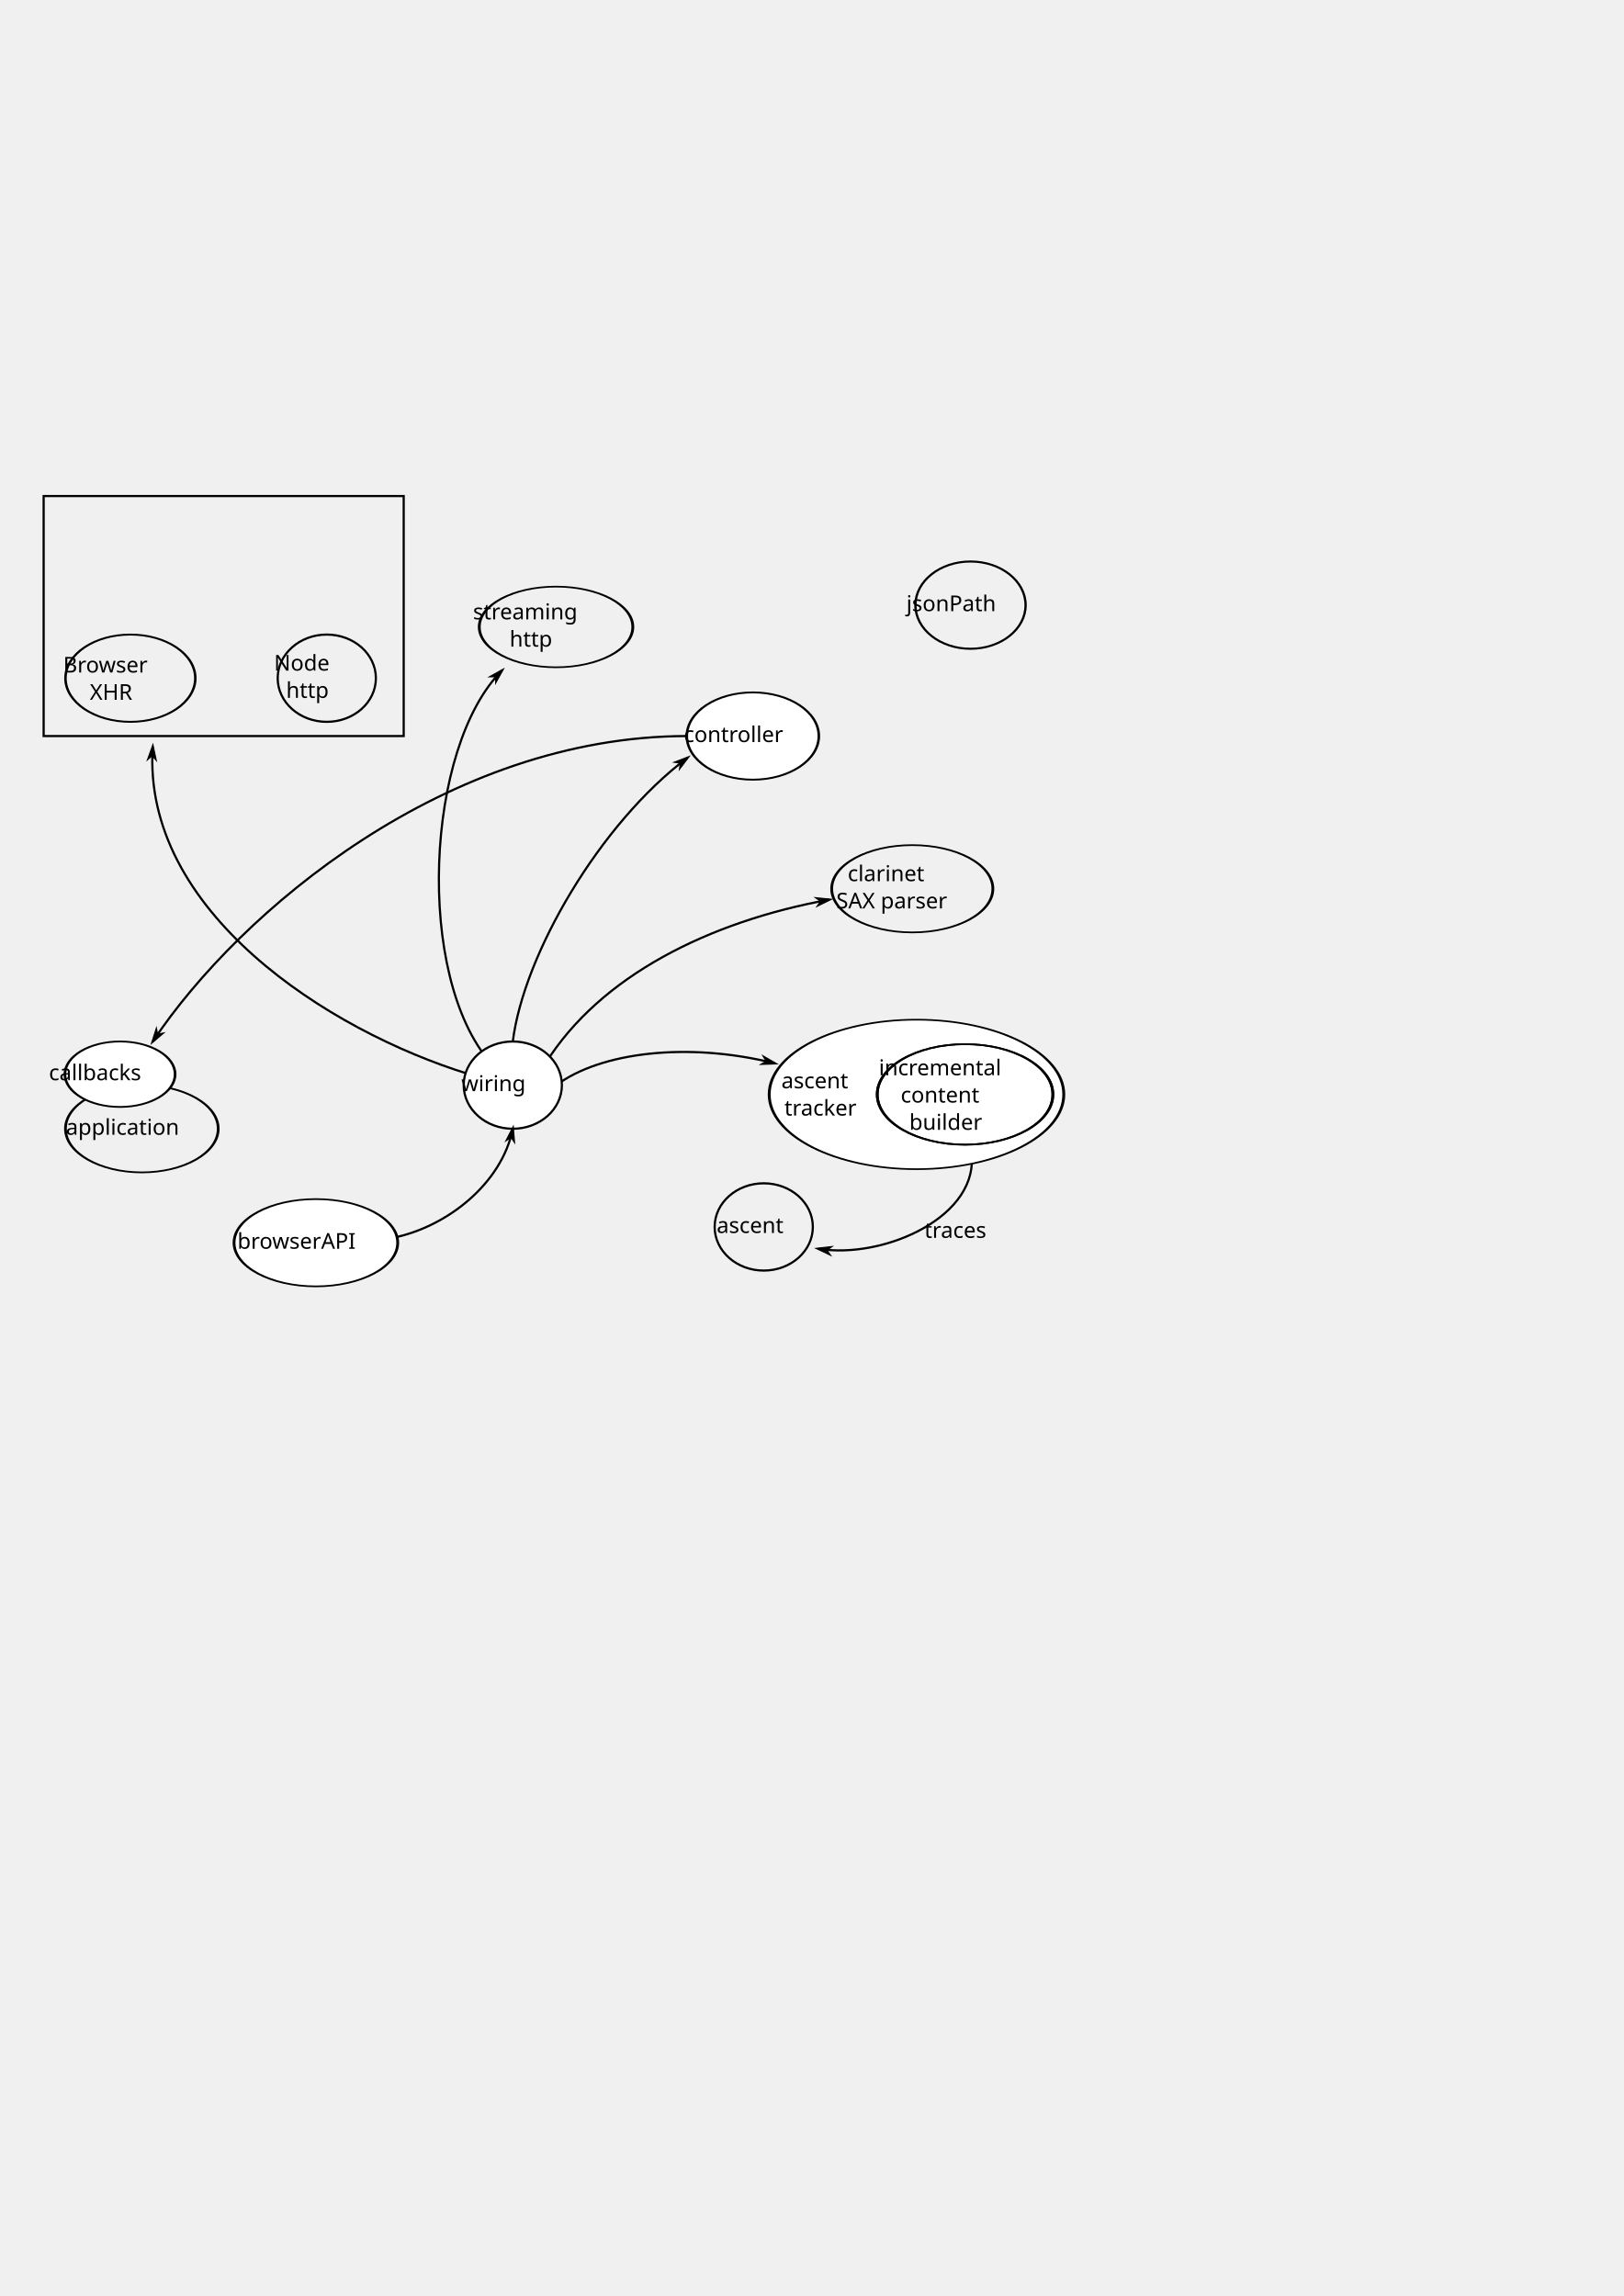
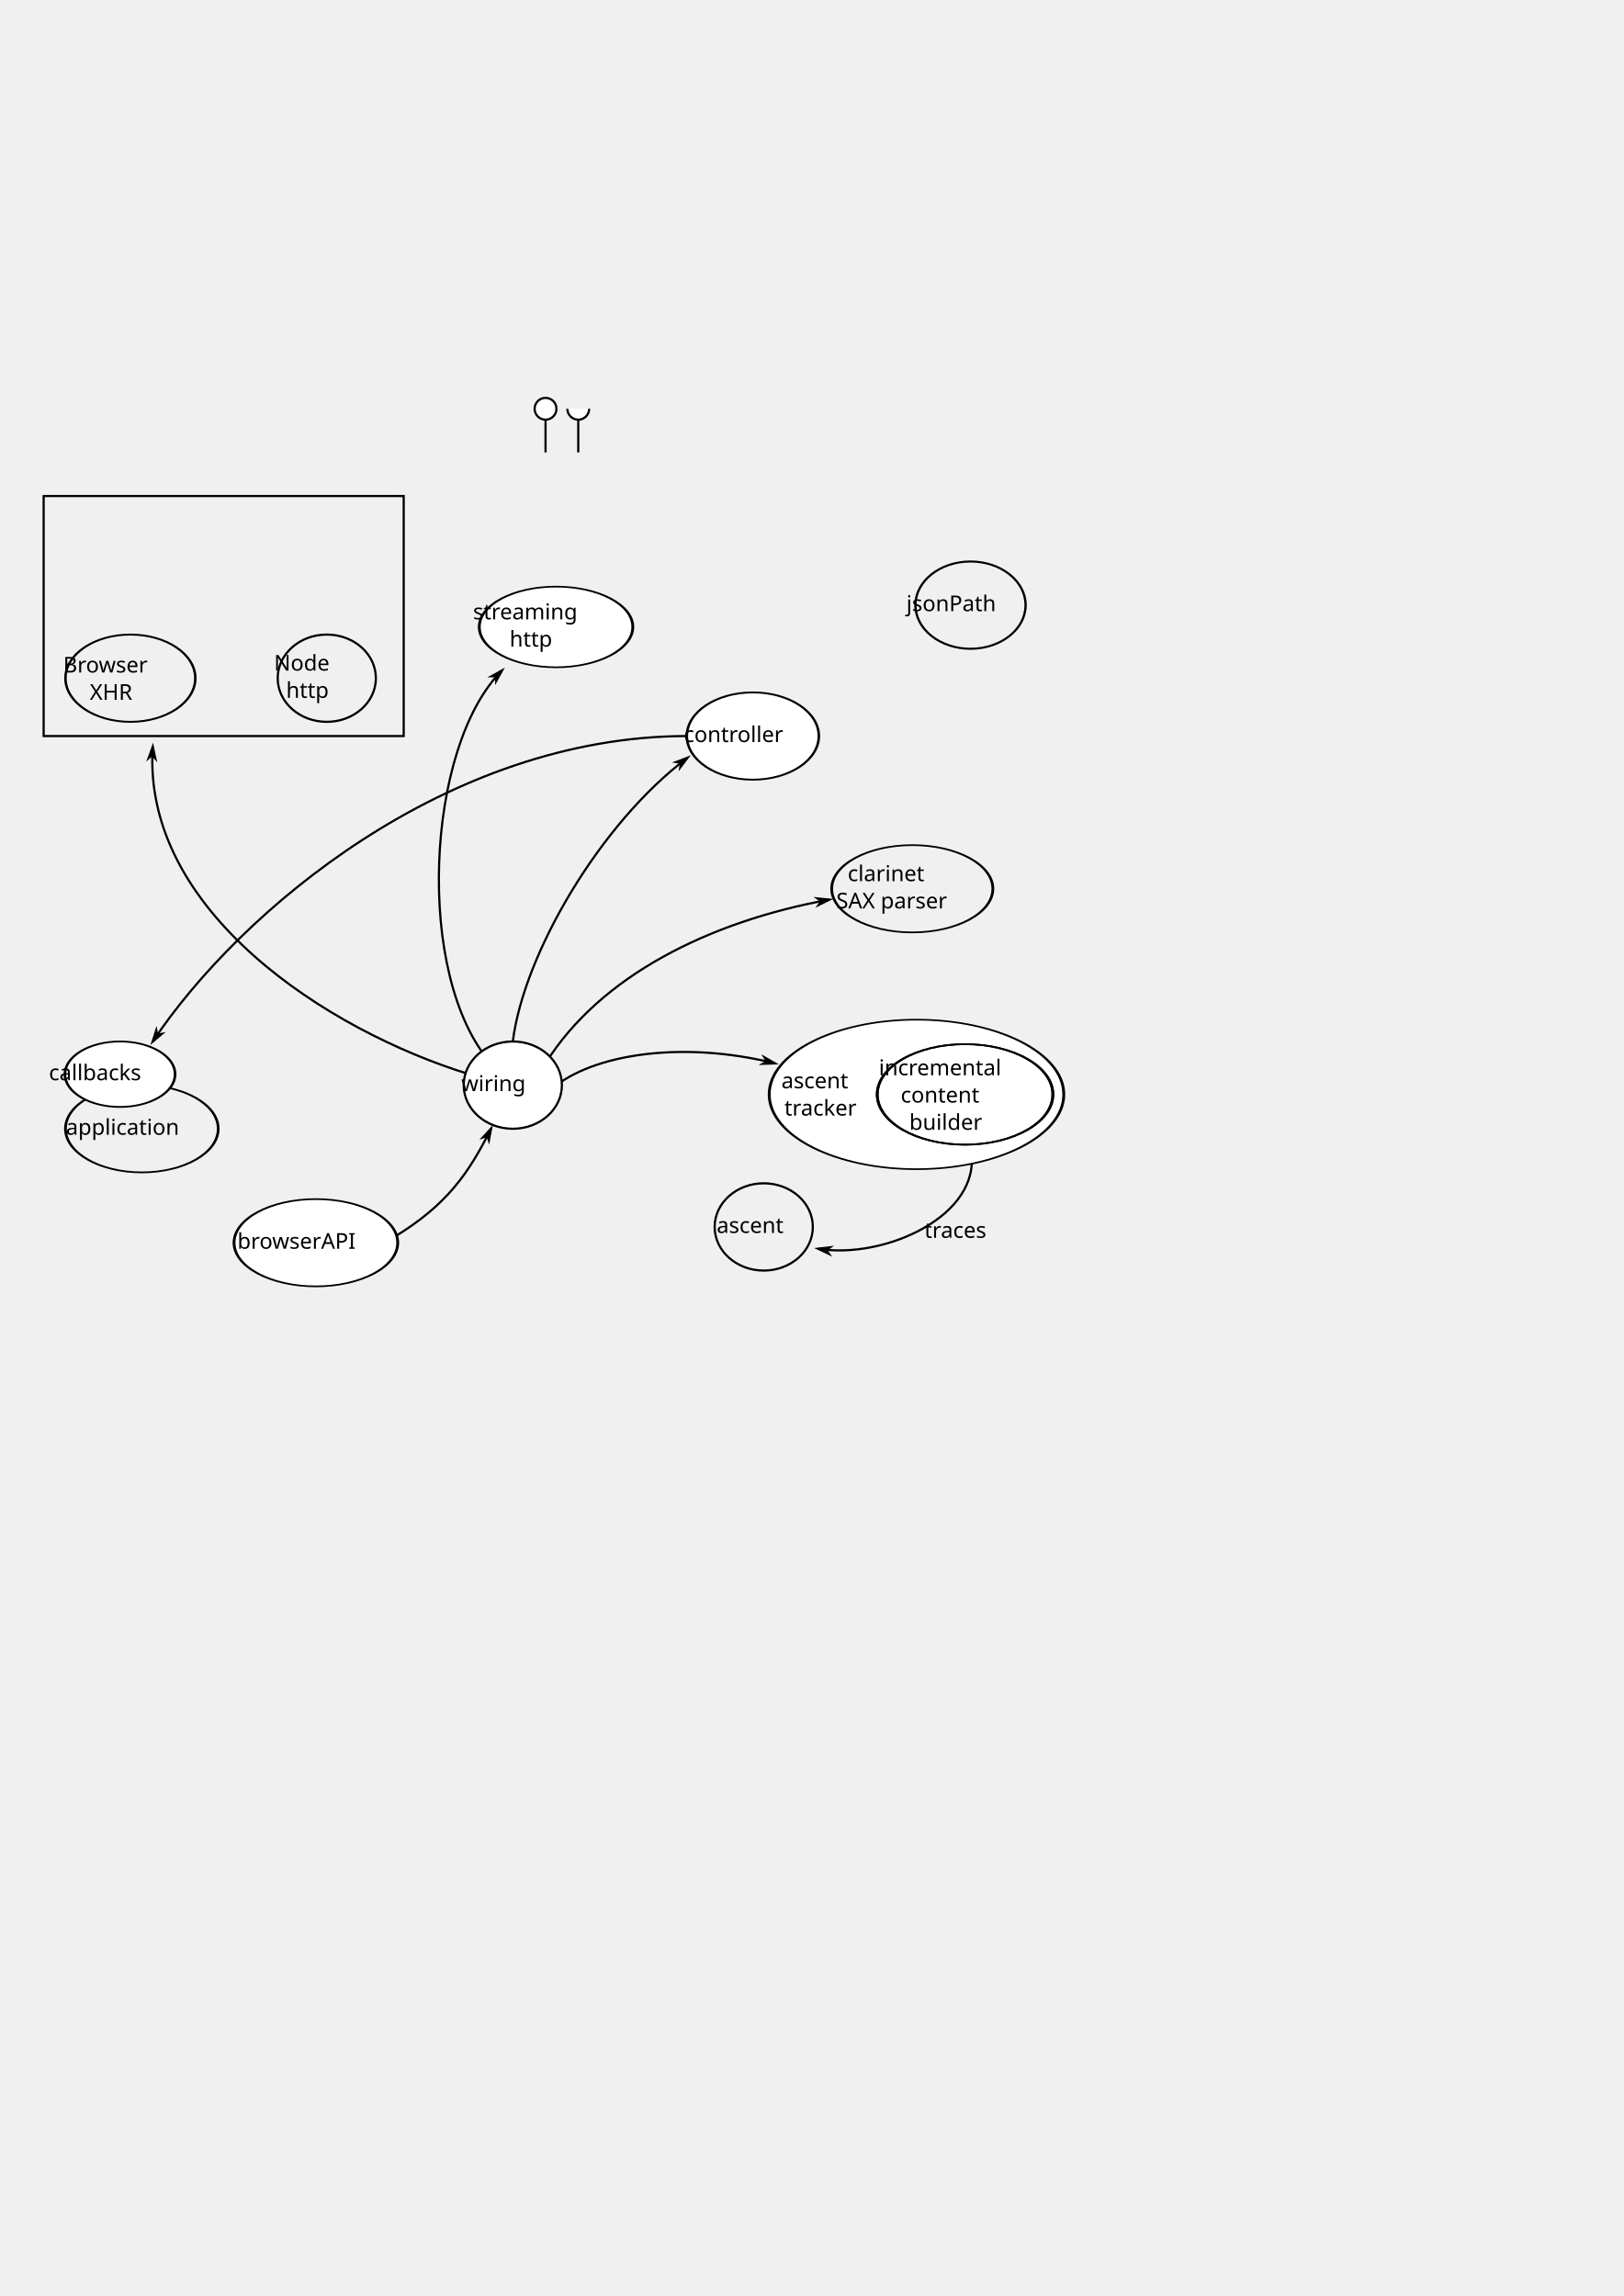
<svg xmlns="http://www.w3.org/2000/svg" xmlns:xlink="http://www.w3.org/1999/xlink" width="744.094" height="1052.362" id="svg2" version="1.1">
  <defs id="defs4">
    <marker orient="auto" refY="0.0" refX="0.0" id="Arrow1Mend" style="overflow:visible;">
      <path id="path4115" d="M 0.0,0.0 L 5.0,-5.0 L -12.5,0.0 L 5.0,5.0 L 0.0,0.0 z " style="fill-rule:evenodd;stroke:#000000;stroke-width:1.0pt;marker-start:none;" transform="scale(0.4) rotate(180) translate(10,0)" />
    </marker>
    <marker orient="auto" refY="0.0" refX="0.0" id="Arrow1Mstart" style="overflow:visible">
      <path id="path4112" d="M 0.0,0.0 L 5.0,-5.0 L -12.5,0.0 L 5.0,5.0 L 0.0,0.0 z " style="fill-rule:evenodd;stroke:#000000;stroke-width:1.0pt;marker-start:none" transform="scale(0.4) translate(10,0)" />
    </marker>
    <marker orient="auto" refY="0.0" refX="0.0" id="Arrow2Send" style="overflow:visible;">
      <path id="path4139" style="font-size:12.0;fill-rule:evenodd;stroke-width:0.625;stroke-linejoin:round;" d="M 8.719,4.034 L -2.207,0.016 L 8.719,-4.002 C 6.973,-1.63 6.983,1.616 8.719,4.034 z " transform="scale(0.3) rotate(180) translate(-2.3,0)" />
    </marker>
    <marker orient="auto" refY="0.0" refX="0.0" id="Arrow2Mend" style="overflow:visible;">
      <path id="path4133" style="font-size:12.0;fill-rule:evenodd;stroke-width:0.625;stroke-linejoin:round;" d="M 8.719,4.034 L -2.207,0.016 L 8.719,-4.002 C 6.973,-1.63 6.983,1.616 8.719,4.034 z " transform="scale(0.6) rotate(180) translate(0,0)" />
    </marker>
    <marker orient="auto" refY="0.0" refX="0.0" id="Torso" style="overflow:visible">
      <g id="g4319" transform="scale(0.7)">
        <path id="path4321" d="M -4.779,-3.24 C -2.429,-2.874 0.521,-1.302 0.258,0.388 C -0.005,2.078 -2.213,2.618 -4.563,2.252 C -6.913,1.886 -8.521,0.752 -8.258,-0.938 C -7.995,-2.628 -7.13,-3.605 -4.779,-3.24 z " style="fill:none;fill-opacity:0.75;fill-rule:evenodd;stroke:#000000;stroke-width:1.25;marker-start:none;marker-mid:none;marker-end:none" />
        <path id="path4323" d="M 4.46,0.089 C -2.556,-4.378 5.225,-3.906 -0.848,-8.72" style="fill:none;fill-opacity:0.75;fill-rule:evenodd;stroke:#000000;stroke-width:1pt;marker-end:none" />
        <path id="path4325" d="M 4.93,0.058 C -1.387,1.749 1.803,5.478 -4.945,7.546" style="fill:none;fill-opacity:0.75;fill-rule:evenodd;stroke:#000000;stroke-width:1pt;marker-start:none;marker-end:none" />
        <rect id="rect4327" transform="matrix(0.527536,-0.849533,0.887668,0.460484,0,0)" y="-1.741" x="-10.392" height="2.761" width="2.637" style="fill-rule:evenodd;stroke-width:1pt;marker-end:none" />
        <rect id="rect4329" transform="matrix(0.671205,-0.741272,0.790802,0.612072,0,0)" y="-7.963" x="4.959" height="2.861" width="2.733" style="fill-rule:evenodd;stroke-width:1pt;marker-end:none" />
        <path id="path4331" transform="matrix(0,-1.109517,1.109517,0,25.96648,19.71619)" d="m 16.78,-28.685 c 0,0.335 -0.272,0.607 -0.607,0.607 -0.335,0 -0.607,-0.272 -0.607,-0.607 0,-0.335 0.272,-0.607 0.607,-0.607 0.335,0 0.607,0.272 0.607,0.607 z" style="fill:#ff0000;fill-opacity:0.75;fill-rule:evenodd;stroke:#000000;stroke-width:1pt;marker-start:none;marker-end:none" />
        <path id="path4333" transform="matrix(0,-1.109517,1.109517,0,26.8245,16.99126)" d="m 16.78,-28.685 c 0,0.335 -0.272,0.607 -0.607,0.607 -0.335,0 -0.607,-0.272 -0.607,-0.607 0,-0.335 0.272,-0.607 0.607,-0.607 0.335,0 0.607,0.272 0.607,0.607 z" style="fill:#ff0000;fill-opacity:0.75;fill-rule:evenodd;stroke:#000000;stroke-width:1pt;marker-start:none;marker-end:none" />
      </g>
    </marker>
    <marker orient="auto" refY="0.0" refX="0.0" id="Arrow2Lend" style="overflow:visible;">
      <path id="path4127" style="font-size:12.0;fill-rule:evenodd;stroke-width:0.625;stroke-linejoin:round;" d="M 8.719,4.034 L -2.207,0.016 L 8.719,-4.002 C 6.973,-1.63 6.983,1.616 8.719,4.034 z " transform="scale(1.1) rotate(180) translate(1,0)" />
    </marker>
    <marker orient="auto" refY="0.0" refX="0.0" id="Arrow1Lend" style="overflow:visible;">
      <path id="path4109" d="M 0.0,0.0 L 5.0,-5.0 L -12.5,0.0 L 5.0,5.0 L 0.0,0.0 z " style="fill-rule:evenodd;stroke:#000000;stroke-width:1.0pt;marker-start:none;" transform="scale(0.8) rotate(180) translate(12.5,0)" />
    </marker>
    <marker orient="auto" refY="0" refX="0" id="Arrow2Lend-6" style="overflow:visible">
      <path id="path4127-7" style="font-size:12px;fill-rule:evenodd;stroke-width:0.625;stroke-linejoin:round" d="M 8.719,4.034 -2.207,0.016 8.719,-4.002 c -1.745,2.372 -1.735,5.617 -6e-7,8.035 z" transform="matrix(-1.1,0,0,-1.1,-1.1,0)" />
    </marker>
    <marker orient="auto" refY="0" refX="0" id="Arrow2Lend-9" style="overflow:visible">
      <path id="path4127-1" style="font-size:12px;fill-rule:evenodd;stroke-width:0.625;stroke-linejoin:round" d="M 8.719,4.034 -2.207,0.016 8.719,-4.002 c -1.745,2.372 -1.735,5.617 -6e-7,8.035 z" transform="matrix(-1.1,0,0,-1.1,-1.1,0)" />
    </marker>
    <marker orient="auto" refY="0" refX="0" id="Arrow2Lend-1" style="overflow:visible">
      <path id="path4127-3" style="font-size:12px;fill-rule:evenodd;stroke-width:0.625;stroke-linejoin:round" d="M 8.719,4.034 -2.207,0.016 8.719,-4.002 c -1.745,2.372 -1.735,5.617 -6e-7,8.035 z" transform="matrix(-1.1,0,0,-1.1,-1.1,0)" />
    </marker>
    <marker orient="auto" refY="0" refX="0" id="Arrow2Lend-7" style="overflow:visible">
      <path id="path4127-2" style="font-size:12px;fill-rule:evenodd;stroke-width:0.625;stroke-linejoin:round" d="M 8.719,4.034 -2.207,0.016 8.719,-4.002 c -1.745,2.372 -1.735,5.617 -6e-7,8.035 z" transform="matrix(-1.1,0,0,-1.1,-1.1,0)" />
    </marker>
  </defs>
  <g id="layer1">
    <g id="g4460" transform="translate(-145,55)">
      <path transform="matrix(1.555556,0,0,1,-175,-15)" d="m 270,477.362 c 0,11.046 -10.074,20 -22.5,20 -12.426,0 -22.5,-8.954 -22.5,-20 0,-11.046 10.074,-20 22.5,-20 12.426,0 22.5,8.954 22.5,20 z" id="path4462" style="color:#000000;fill:none;stroke:#000000;stroke-width:0.802;stroke-linecap:butt;stroke-linejoin:miter;stroke-miterlimit:4;stroke-opacity:1;stroke-dasharray:none;stroke-dashoffset:0;marker:none;visibility:visible;display:inline;overflow:visible;enable-background:accumulate" />
      <text id="text4464" y="465.121" x="210.244" style="font-size:10px;font-style:normal;font-weight:normal;text-align:center;line-height:125%;letter-spacing:0px;word-spacing:0px;text-anchor:middle;fill:#000000;fill-opacity:1;stroke:none;font-family:Sans" xml:space="preserve">
        <tspan y="465.121" x="210.244" id="tspan4466">application</tspan>
      </text>
    </g>
    <g id="g4548" transform="translate(-70,-53.75)">
      <path style="color:#000000;fill:none;stroke:#000000;stroke-width:0.87;stroke-linecap:butt;stroke-linejoin:miter;stroke-miterlimit:4;stroke-opacity:1;stroke-dasharray:none;stroke-dashoffset:0;marker:none;visibility:visible;display:inline;overflow:visible;enable-background:accumulate" id="path4470" d="m 270,477.362 a 22.5,20 0 1 1 -45,0 22.5,20 0 1 1 45,0 z" transform="matrix(1.322483,0,0,1,-197.5586,-112.7588)" />
      <text xml:space="preserve" style="font-size:10px;font-style:normal;font-weight:normal;text-align:center;line-height:125%;letter-spacing:0px;word-spacing:0px;text-anchor:middle;fill:#000000;fill-opacity:1;stroke:none;font-family:Sans" x="130" y="361.998" id="text4472">
        <tspan id="tspan4474" x="130" y="361.998">Browser</tspan>
        <tspan x="130" y="374.498" id="tspan4538">XHR</tspan>
      </text>
    </g>
+     <g id="g4991" transform="translate(15,-70)">
+       <path id="path4989" d="m 235,257.362 0,20" style="fill:none;stroke:#000000;stroke-width:1px;stroke-linecap:butt;stroke-linejoin:miter;stroke-opacity:1" />
+       <path transform="translate(-5,0)" d="m 245,257.362 c 0,2.761 -2.239,5 -5,5 -2.761,0 -5,-2.239 -5,-5 0,-2.761 2.239,-5 5,-5 2.761,0 5,2.239 5,5 z" id="path4987" style="color:#000000;fill:#ffffff;fill-opacity:1;fill-rule:nonzero;stroke:#000000;stroke-width:1;stroke-linecap:butt;stroke-linejoin:miter;stroke-miterlimit:4;stroke-opacity:1;stroke-dasharray:none;stroke-dashoffset:0;marker:none;visibility:visible;display:inline;overflow:visible;enable-background:accumulate" />
+     </g>
    <g id="g4522" transform="translate(-20,-13.75)">
      <g id="g4970" transform="translate(84.99999,-83.49121)">
-         <path style="color:#000000;fill:none;stroke:#000000;stroke-width:0.832;stroke-linecap:butt;stroke-linejoin:miter;stroke-miterlimit:4;stroke-opacity:1;stroke-dasharray:none;stroke-dashoffset:0;marker:none;visibility:visible;display:inline;overflow:visible;enable-background:accumulate" id="path4478" d="m 270,477.362 c 0,11.046 -10.074,20 -22.5,20 -12.426,0 -22.5,-8.954 -22.5,-20 0,-11.046 10.074,-20 22.5,-20 12.426,0 22.5,8.954 22.5,20 z" transform="matrix(1.563694,0,0,0.9242386,-197.1973,-56.59314)" />
+         <path style="color:#000000;fill:#ffffff;stroke:#000000;stroke-width:0.832;stroke-linecap:butt;stroke-linejoin:miter;stroke-miterlimit:4;stroke-opacity:1;stroke-dasharray:none;stroke-dashoffset:0;marker:none;visibility:visible;display:inline;overflow:visible;enable-background:accumulate;fill-opacity:1" id="path4478" d="m 270,477.362 c 0,11.046 -10.074,20 -22.5,20 -12.426,0 -22.5,-8.954 -22.5,-20 0,-11.046 10.074,-20 22.5,-20 12.426,0 22.5,8.954 22.5,20 z" transform="matrix(1.563694,0,0,0.9242386,-197.1973,-56.59314)" />
        <text xml:space="preserve" style="font-size:10px;font-style:normal;font-weight:normal;text-align:center;line-height:125%;letter-spacing:0px;word-spacing:0px;text-anchor:middle;fill:#000000;fill-opacity:1;stroke:none;font-family:Sans" x="190" y="381.112" id="text4480">
          <tspan id="tspan4482" x="190" y="381.112">streaming</tspan>
          <tspan id="tspan4516" x="190" y="393.612">http</tspan>
        </text>
      </g>
    </g>
    <path id="path4968" d="m 315,337.362 c -110,0 -205,80 -245,140" style="fill:none;stroke:#000000;stroke-width:1px;stroke-linecap:butt;stroke-linejoin:miter;stroke-opacity:1;marker-end:url(#Arrow1Mend)" />
    <g transform="translate(135,-125)" id="g4484">
      <path style="color:#000000;fill:#ffffff;stroke:#000000;stroke-width:0.863;stroke-linecap:butt;stroke-linejoin:miter;stroke-miterlimit:4;stroke-opacity:1;stroke-dasharray:none;stroke-dashoffset:0;marker:none;visibility:visible;display:inline;overflow:visible;enable-background:accumulate;fill-opacity:1" id="path4486" d="m 270,477.362 c 0,11.046 -10.074,20 -22.5,20 -12.426,0 -22.5,-8.954 -22.5,-20 0,-11.046 10.074,-20 22.5,-20 12.426,0 22.5,8.954 22.5,20 z" transform="matrix(1.344184,0,0,1,-122.6855,-15)" />
      <text xml:space="preserve" style="font-size:10px;font-style:normal;font-weight:normal;text-align:center;line-height:125%;letter-spacing:0px;word-spacing:0px;text-anchor:middle;fill:#000000;fill-opacity:1;stroke:none;font-family:Sans" x="210.244" y="465.121" id="text4488">
        <tspan id="tspan4490" x="210.244" y="465.121">controller</tspan>
      </text>
    </g>
    <g id="g4610" transform="translate(20.00001,-5)">
      <path transform="matrix(1.641384,0,0,1,-8.1738,-65)" d="m 270,477.362 c 0,11.046 -10.074,20 -22.5,20 -12.426,0 -22.5,-8.954 -22.5,-20 0,-11.046 10.074,-20 22.5,-20 12.426,0 22.5,8.954 22.5,20 z" id="path4494" style="color:#000000;fill:none;stroke:#000000;stroke-width:0.781;stroke-linecap:butt;stroke-linejoin:miter;stroke-miterlimit:4;stroke-opacity:1;stroke-dasharray:none;stroke-dashoffset:0;marker:none;visibility:visible;display:inline;overflow:visible;enable-background:accumulate" />
      <text id="text4496" y="408.871" x="397.744" style="font-size:10px;font-style:normal;font-weight:normal;text-align:center;line-height:125%;letter-spacing:0px;word-spacing:0px;text-anchor:middle;fill:#000000;fill-opacity:1;stroke:none;font-family:Sans" xml:space="preserve">
        <tspan y="408.871" x="397.744" id="tspan4498">clarinet</tspan>
        <tspan y="421.371" x="397.744" id="tspan4592">SAX parser</tspan>
      </text>
    </g>
    <g transform="translate(49.99999,-282.2412)" id="g4884">
      <path transform="matrix(1.121962,0,0,1,117.0703,82.24121)" d="m 270,477.362 c 0,11.046 -10.074,20 -22.5,20 -12.426,0 -22.5,-8.954 -22.5,-20 0,-11.046 10.074,-20 22.5,-20 12.426,0 22.5,8.954 22.5,20 z" id="path4510" style="color:#000000;fill:none;stroke:#000000;stroke-width:0.944;stroke-linecap:butt;stroke-linejoin:miter;stroke-miterlimit:4;stroke-opacity:1;stroke-dasharray:none;stroke-dashoffset:0;marker:none;visibility:visible;display:inline;overflow:visible;enable-background:accumulate" />
      <text id="text4512" y="562.362" x="395" style="font-size:10px;font-style:normal;font-weight:normal;text-align:center;line-height:125%;letter-spacing:0px;word-spacing:0px;text-anchor:middle;fill:#000000;fill-opacity:1;stroke:none;font-family:Sans" xml:space="preserve">
        <tspan y="562.362" x="395" id="tspan4514">jsonPath</tspan>
      </text>
    </g>
    <g id="g4900" transform="translate(-14.75587,-287.2412)">
      <g transform="translate(-4.75586,9.999996)" id="g4913">
        <path transform="matrix(1.121962,0,0,0.75,-203.1738,411.5818)" d="m 270,477.362 c 0,11.046 -10.074,20 -22.5,20 -12.426,0 -22.5,-8.954 -22.5,-20 0,-11.046 10.074,-20 22.5,-20 12.426,0 22.5,8.954 22.5,20 z" id="path4891" style="color:#000000;fill:#ffffff;fill-opacity:1;stroke:#000000;stroke-width:1.09;stroke-linecap:butt;stroke-linejoin:miter;stroke-miterlimit:4;stroke-opacity:1;stroke-dasharray:none;stroke-dashoffset:0;marker:none;visibility:visible;display:inline;overflow:visible;enable-background:accumulate" />
        <text id="text4893" y="772.362" x="74.756" style="font-size:10px;font-style:normal;font-weight:normal;text-align:center;line-height:125%;letter-spacing:0px;word-spacing:0px;text-anchor:middle;fill:#000000;fill-opacity:1;stroke:none;font-family:Sans" xml:space="preserve">
          <tspan y="772.362" x="74.756" id="tspan4895">callbacks</tspan>
        </text>
      </g>
    </g>
    <g id="g4554" transform="translate(-20,-13.75)">
      <path transform="translate(-77.74414,-152.7588)" d="m 270,477.362 a 22.5,20 0 1 1 -45,0 22.5,20 0 1 1 45,0 z" id="path4530" style="color:#000000;fill:none;stroke:#000000;stroke-width:1;stroke-linecap:butt;stroke-linejoin:miter;stroke-miterlimit:4;stroke-opacity:1;stroke-dasharray:none;stroke-dashoffset:0;marker:none;visibility:visible;display:inline;overflow:visible;enable-background:accumulate" />
      <text id="text4532" y="321.112" x="170" style="font-size:10px;font-style:normal;font-weight:normal;text-align:center;line-height:125%;letter-spacing:0px;word-spacing:0px;text-anchor:middle;fill:#000000;fill-opacity:1;stroke:none;font-family:Sans" xml:space="preserve">
        <tspan y="321.112" x="170" id="tspan4534">Node</tspan>
        <tspan y="333.612" x="170" id="tspan4536">http</tspan>
      </text>
    </g>
    <rect style="color:#000000;fill:none;stroke:#000000;stroke-width:1;stroke-linecap:butt;stroke-linejoin:miter;stroke-miterlimit:4;stroke-opacity:1;stroke-dasharray:none;stroke-dashoffset:0;marker:none;visibility:visible;display:inline;overflow:visible;enable-background:accumulate" id="rect4560" width="165" height="110" x="20" y="227.362" />
    <flowRoot xml:space="preserve" style="font-size:10px;font-style:normal;font-weight:normal;text-align:center;line-height:125%;letter-spacing:0px;word-spacing:0px;text-anchor:middle;fill:#000000;fill-opacity:1;stroke:none;font-family:Sans" id="flowRoot4582" transform="translate(-0.4907227,10.01969)">
      <flowRegion id="flowRegion4584">
        <use x="0" y="0" xlink:href="#rect4560" id="use4586" width="744.094" height="1052.362" />
      </flowRegion>
      <flowPara id="flowPara4588">Either a Browser XMLHttpRequest object, or a Node http object are created, depending on environment. </flowPara>
    </flowRoot>
    <path transform="translate(102.5,85)" d="m 270,477.362 a 22.5,20 0 1 1 -45,0 22.5,20 0 1 1 45,0 z" id="path4604" style="color:#000000;fill:none;stroke:#000000;stroke-width:1;stroke-linecap:butt;stroke-linejoin:miter;stroke-miterlimit:4;stroke-opacity:1;stroke-dasharray:none;stroke-dashoffset:0;marker:none;visibility:visible;display:inline;overflow:visible;enable-background:accumulate" />
    <text id="text4606" y="565.121" x="350.244" style="font-size:10px;font-style:normal;font-weight:normal;text-align:center;line-height:125%;letter-spacing:0px;word-spacing:0px;text-anchor:middle;fill:#000000;fill-opacity:1;stroke:none;font-family:Sans" xml:space="preserve">
      <tspan y="565.121" x="350.244" id="tspan4608">ascent</tspan>
    </text>
    <text xml:space="preserve" style="font-size:10px;font-style:normal;font-weight:normal;text-align:end;line-height:125%;letter-spacing:0px;word-spacing:0px;text-anchor:end;fill:#000000;fill-opacity:1;stroke:none;font-family:Sans" x="465" y="567.362" id="text4671">
      <tspan id="tspan4673" x="465" y="567.362">traces</tspan>
    </text>
    <path style="fill:none;stroke:#000000;stroke-width:1px;stroke-linecap:butt;stroke-linejoin:miter;stroke-opacity:1;marker-end:url(#Arrow1Mend)" d="m 445,527.362 c 5,30 -40,50 -70,45" id="path4665" />
    <path transform="matrix(3,0,0,1.712924,-322.5,-316.0644)" d="m 270,477.362 a 22.5,20 0 1 1 -45,0 22.5,20 0 1 1 45,0 z" id="path4651" style="color:#000000;fill:#ffffff;stroke:#000000;stroke-width:0.441;stroke-linecap:butt;stroke-linejoin:miter;stroke-miterlimit:4;stroke-opacity:1;stroke-dasharray:none;stroke-dashoffset:0;marker:none;visibility:visible;display:inline;overflow:visible;enable-background:accumulate;fill-opacity:1;fill-rule:nonzero" />
    <g id="g4631" transform="translate(17.50001,8.317076)">
      <path style="color:#000000;fill:none;stroke:#000000;stroke-width:0.697;stroke-linecap:butt;stroke-linejoin:miter;stroke-miterlimit:4;stroke-opacity:1;stroke-dasharray:none;stroke-dashoffset:0;marker:none;visibility:visible;display:inline;overflow:visible;enable-background:accumulate" id="path4502" d="m 270,477.362 c 0,11.046 -10.074,20 -22.5,20 -12.426,0 -22.5,-8.954 -22.5,-20 0,-11.046 10.074,-20 22.5,-20 12.426,0 22.5,8.954 22.5,20 z" transform="matrix(1.788628,0,0,1.151523,-17.92968,-56.38989)" />
      <text xml:space="preserve" style="font-size:10px;font-style:normal;font-weight:normal;text-align:center;line-height:125%;letter-spacing:0px;word-spacing:0px;text-anchor:middle;fill:#000000;fill-opacity:1;stroke:none;font-family:Sans" x="425" y="484.532" id="text4504">
        <tspan id="tspan4506" x="425" y="484.532">incremental</tspan>
        <tspan x="425" y="497.032" id="tspan4598">content</tspan>
        <tspan x="425" y="509.532" id="tspan4600">builder</tspan>
      </text>
      <path transform="matrix(1.788628,0,0,1.151523,-17.92968,-56.38989)" d="m 270,477.362 c 0,11.046 -10.074,20 -22.5,20 -12.426,0 -22.5,-8.954 -22.5,-20 0,-11.046 10.074,-20 22.5,-20 12.426,0 22.5,8.954 22.5,20 z" id="path4629" style="color:#000000;fill:none;stroke:#000000;stroke-width:0.697;stroke-linecap:butt;stroke-linejoin:miter;stroke-miterlimit:4;stroke-opacity:1;stroke-dasharray:none;stroke-dashoffset:0;marker:none;visibility:visible;display:inline;overflow:visible;enable-background:accumulate" />
    </g>
    <text xml:space="preserve" style="font-size:10px;font-style:normal;font-weight:normal;text-align:center;line-height:125%;letter-spacing:0px;word-spacing:0px;text-anchor:middle;fill:#000000;fill-opacity:1;stroke:none;font-family:Sans" x="382.5" y="498.811" id="text4643">
      <tspan x="382.5" y="498.811" id="tspan4649">ascent</tspan>
      <tspan x="382.5" y="511.311" id="tspan4663">tracker</tspan>
    </text>
    <path id="path4918" d="m 215,492.362 c -65,-20 -150,-75 -145,-150" style="fill:none;stroke:#000000;stroke-width:1px;stroke-linecap:butt;stroke-linejoin:miter;stroke-opacity:1;marker-end:url(#Arrow1Mend)" />
    <path style="fill:none;stroke:#000000;stroke-width:1px;stroke-linecap:butt;stroke-linejoin:miter;stroke-opacity:1;marker-end:url(#Arrow1Mend)" d="m 255,497.362 c 20,-15 60,-20 100,-10" id="path4920" />
    <path id="path4922" d="m 250,487.362 c 25,-40 75,-65 130,-75" style="fill:none;stroke:#000000;stroke-width:1px;stroke-linecap:butt;stroke-linejoin:miter;stroke-opacity:1;marker-end:url(#Arrow1Mend)" />
    <path style="fill:none;stroke:#000000;stroke-width:1px;stroke-linecap:butt;stroke-linejoin:miter;stroke-opacity:1;marker-end:url(#Arrow1Mend)" d="m 235,477.362 c 5,-40 40,-100 80,-130" id="path4924" />
    <path id="path4926" d="m 225,487.362 c -35,-40 -30,-145 5,-180" style="fill:none;stroke:#000000;stroke-width:1px;stroke-linecap:butt;stroke-linejoin:miter;stroke-opacity:1;marker-end:url(#Arrow1Mend)" />
    <g id="g4447" transform="translate(25,35)">
      <path transform="translate(-37.5,-15)" d="m 270,477.362 a 22.5,20 0 1 1 -45,0 22.5,20 0 1 1 45,0 z" id="path3534" style="color:#000000;fill:#ffffff;stroke:#000000;stroke-width:1;stroke-linecap:butt;stroke-linejoin:miter;stroke-miterlimit:4;stroke-opacity:1;stroke-dasharray:none;stroke-dashoffset:0;marker:none;visibility:visible;display:inline;overflow:visible;enable-background:accumulate;fill-opacity:1" />
      <text id="text4410" y="465.121" x="210.244" style="font-size:10px;font-style:normal;font-weight:normal;text-align:center;line-height:125%;letter-spacing:0px;word-spacing:0px;text-anchor:middle;fill:#000000;fill-opacity:1;stroke:none;font-family:Sans" xml:space="preserve">
        <tspan y="465.121" x="210.244" id="tspan4412">wiring</tspan>
      </text>
    </g>
-     <path style="fill:none;stroke:#000000;stroke-width:1px;stroke-linecap:butt;stroke-linejoin:miter;stroke-opacity:1;marker-end:url(#Arrow1Mend)" d="m 180,567.362 c 25,-5 50,-25 55,-50" id="path4928" />
+     <path style="fill:none;stroke:#000000;stroke-width:1px;stroke-linecap:butt;stroke-linejoin:miter;stroke-opacity:1;marker-end:url(#Arrow1Mend)" d="m 180,567.362 c 25,-15 35,-30 45,-50" id="path4928" />
    <g transform="translate(-65.24414,107.2412)" id="g4452">
      <path style="color:#000000;fill:#ffffff;stroke:#000000;stroke-width:0.775;stroke-linecap:butt;stroke-linejoin:miter;stroke-miterlimit:4;stroke-opacity:1;stroke-dasharray:none;stroke-dashoffset:0;marker:none;visibility:visible;display:inline;overflow:visible;enable-background:accumulate;fill-opacity:1" id="path4454" d="m 270,477.362 c 0,11.046 -10.074,20 -22.5,20 -12.426,0 -22.5,-8.954 -22.5,-20 0,-11.046 10.074,-20 22.5,-20 12.426,0 22.5,8.954 22.5,20 z" transform="matrix(1.666667,0,0,1,-202.5,-15)" />
      <text xml:space="preserve" style="font-size:10px;font-style:normal;font-weight:normal;text-align:center;line-height:125%;letter-spacing:0px;word-spacing:0px;text-anchor:middle;fill:#000000;fill-opacity:1;stroke:none;font-family:Sans" x="210.244" y="465.121" id="text4456">
        <tspan id="tspan4458" x="210.244" y="465.121">browserAPI</tspan>
      </text>
    </g>
+     <g id="g5004">
+       <path style="fill:none;stroke:#000000;stroke-width:1px;stroke-linecap:butt;stroke-linejoin:miter;stroke-opacity:1" d="m 265,187.362 0,20" id="path4997" />
+       <path id="path4999" d="m 245,257.362 c 0,2.761 -2.239,5 -5,5 -2.761,0 -5,-2.239 -5,-5" style="color:#000000;fill:#ffffff;fill-opacity:1;fill-rule:nonzero;stroke:#000000;stroke-width:1;stroke-linecap:butt;stroke-linejoin:miter;stroke-miterlimit:4;stroke-opacity:1;stroke-dashoffset:0;marker:none;visibility:visible;display:inline;overflow:visible;enable-background:accumulate" transform="translate(25,-70)" />
+     </g>
  </g>
</svg>
